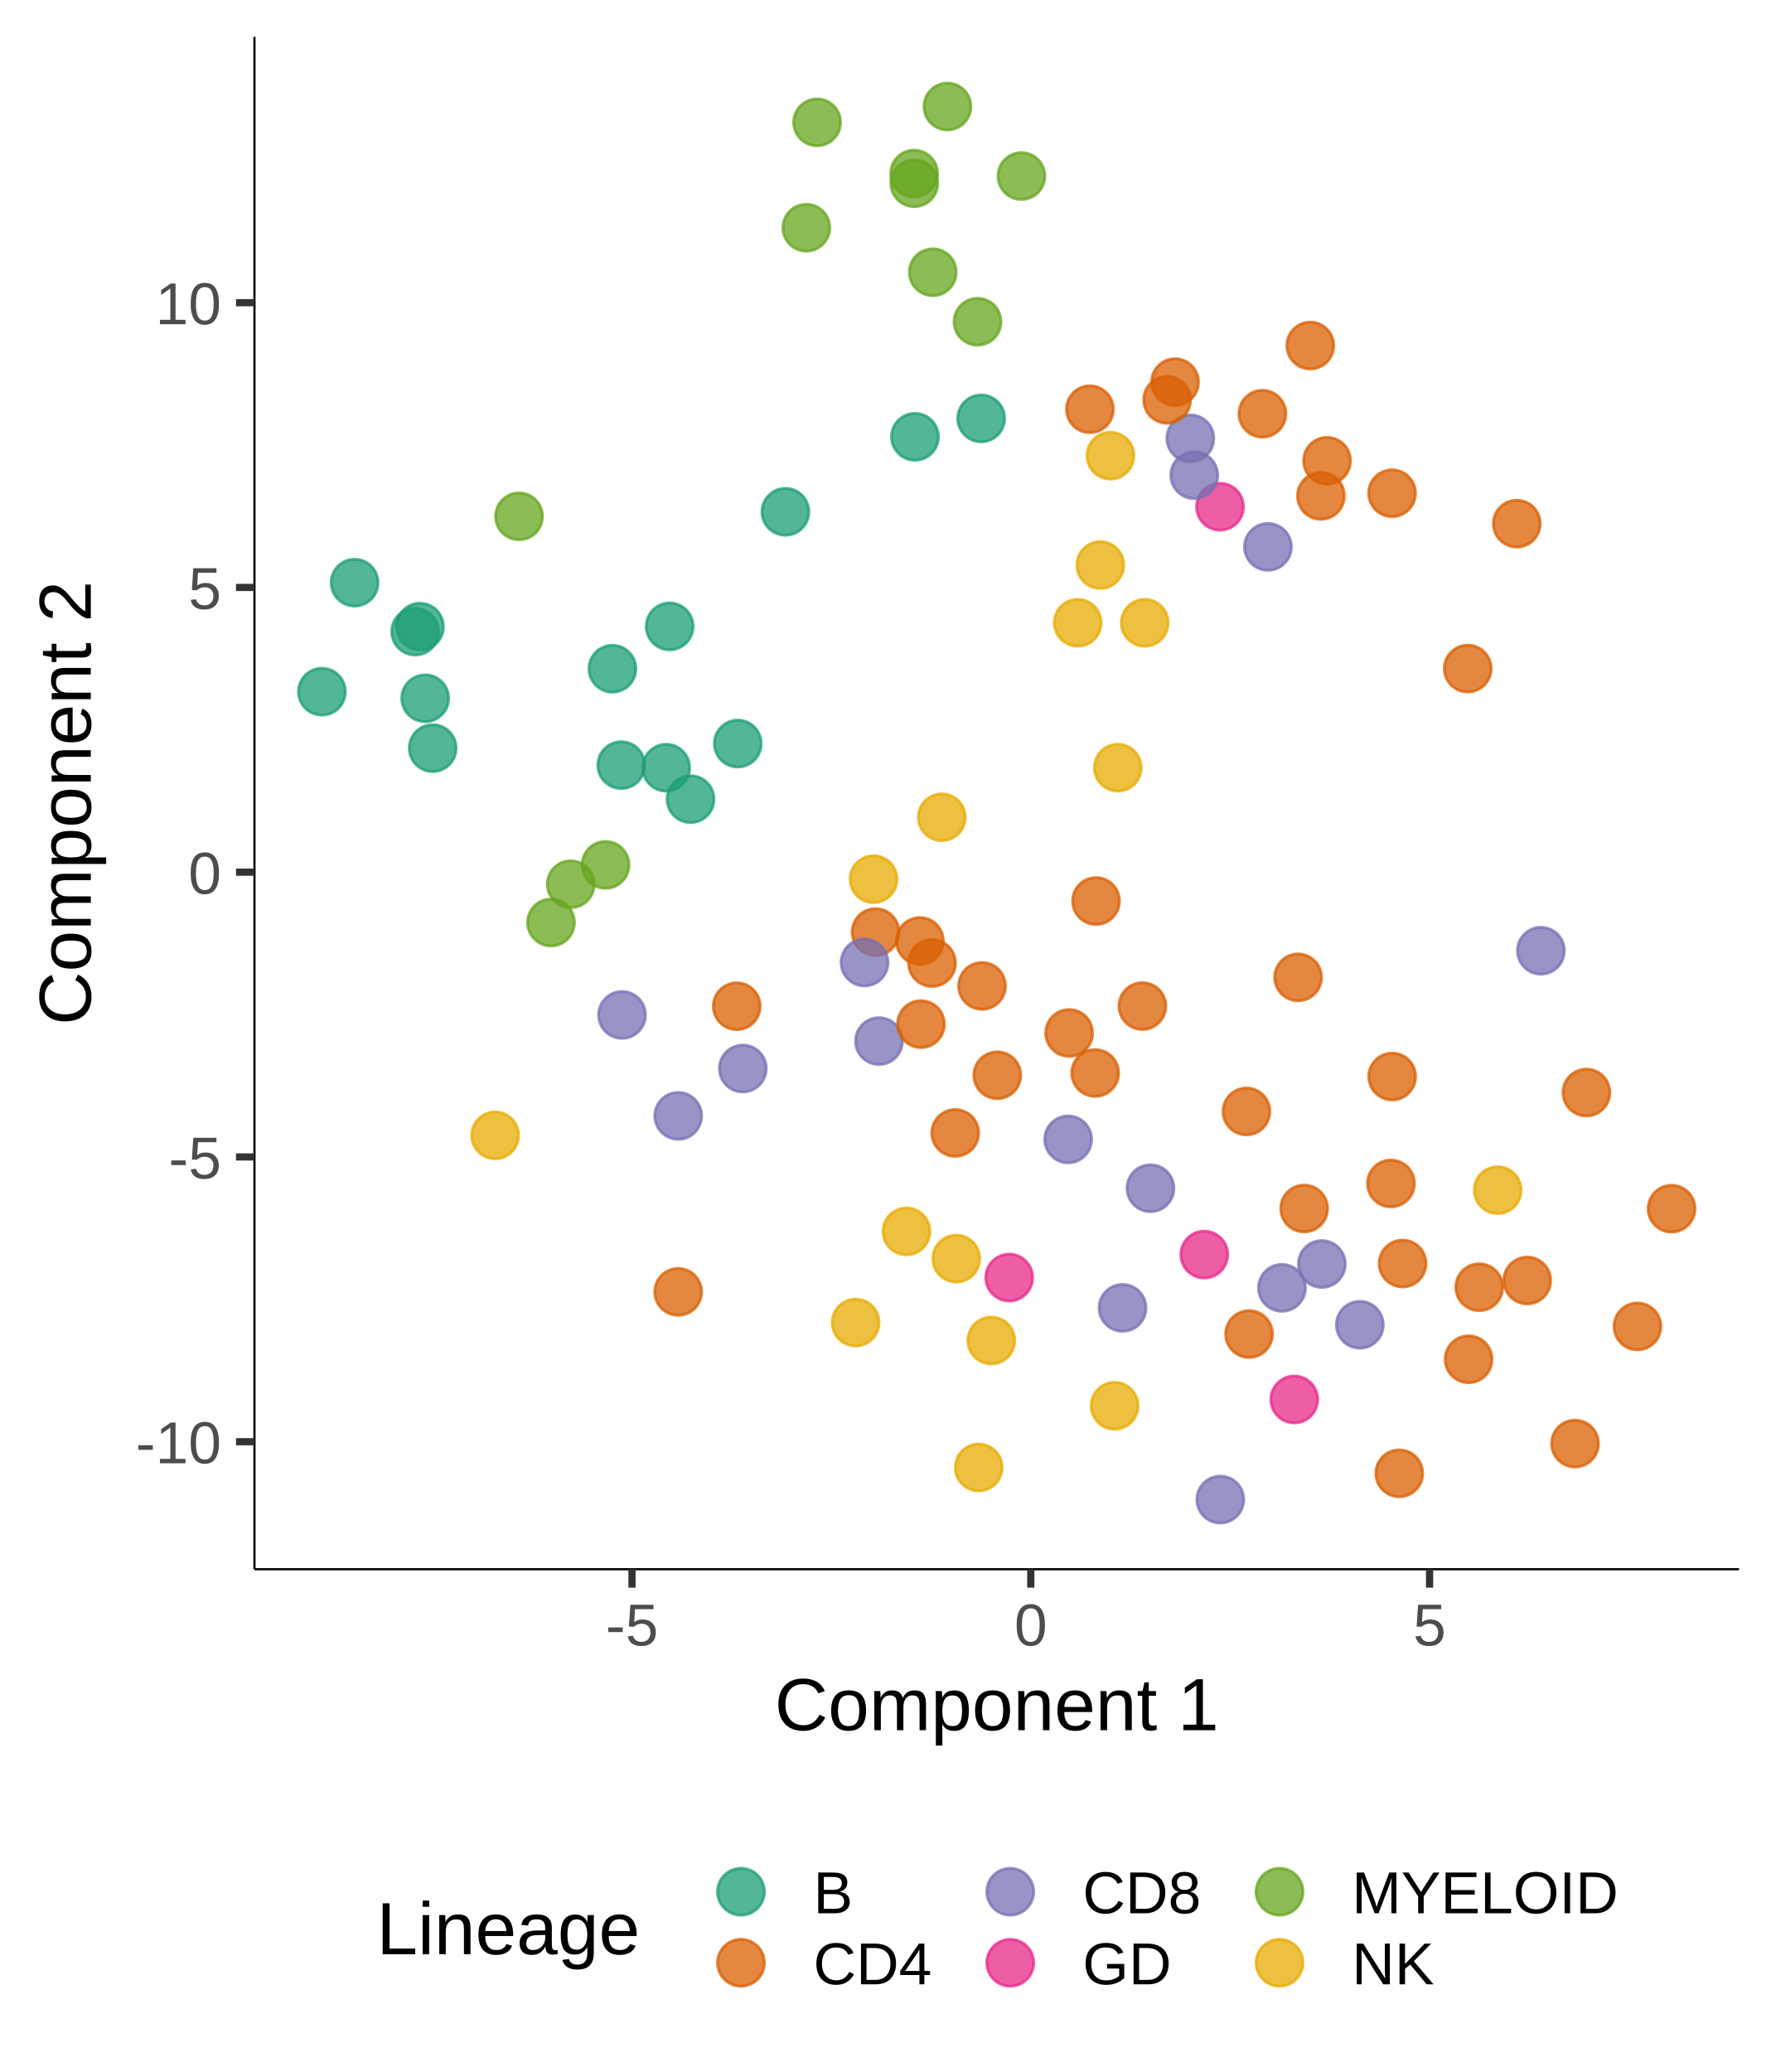
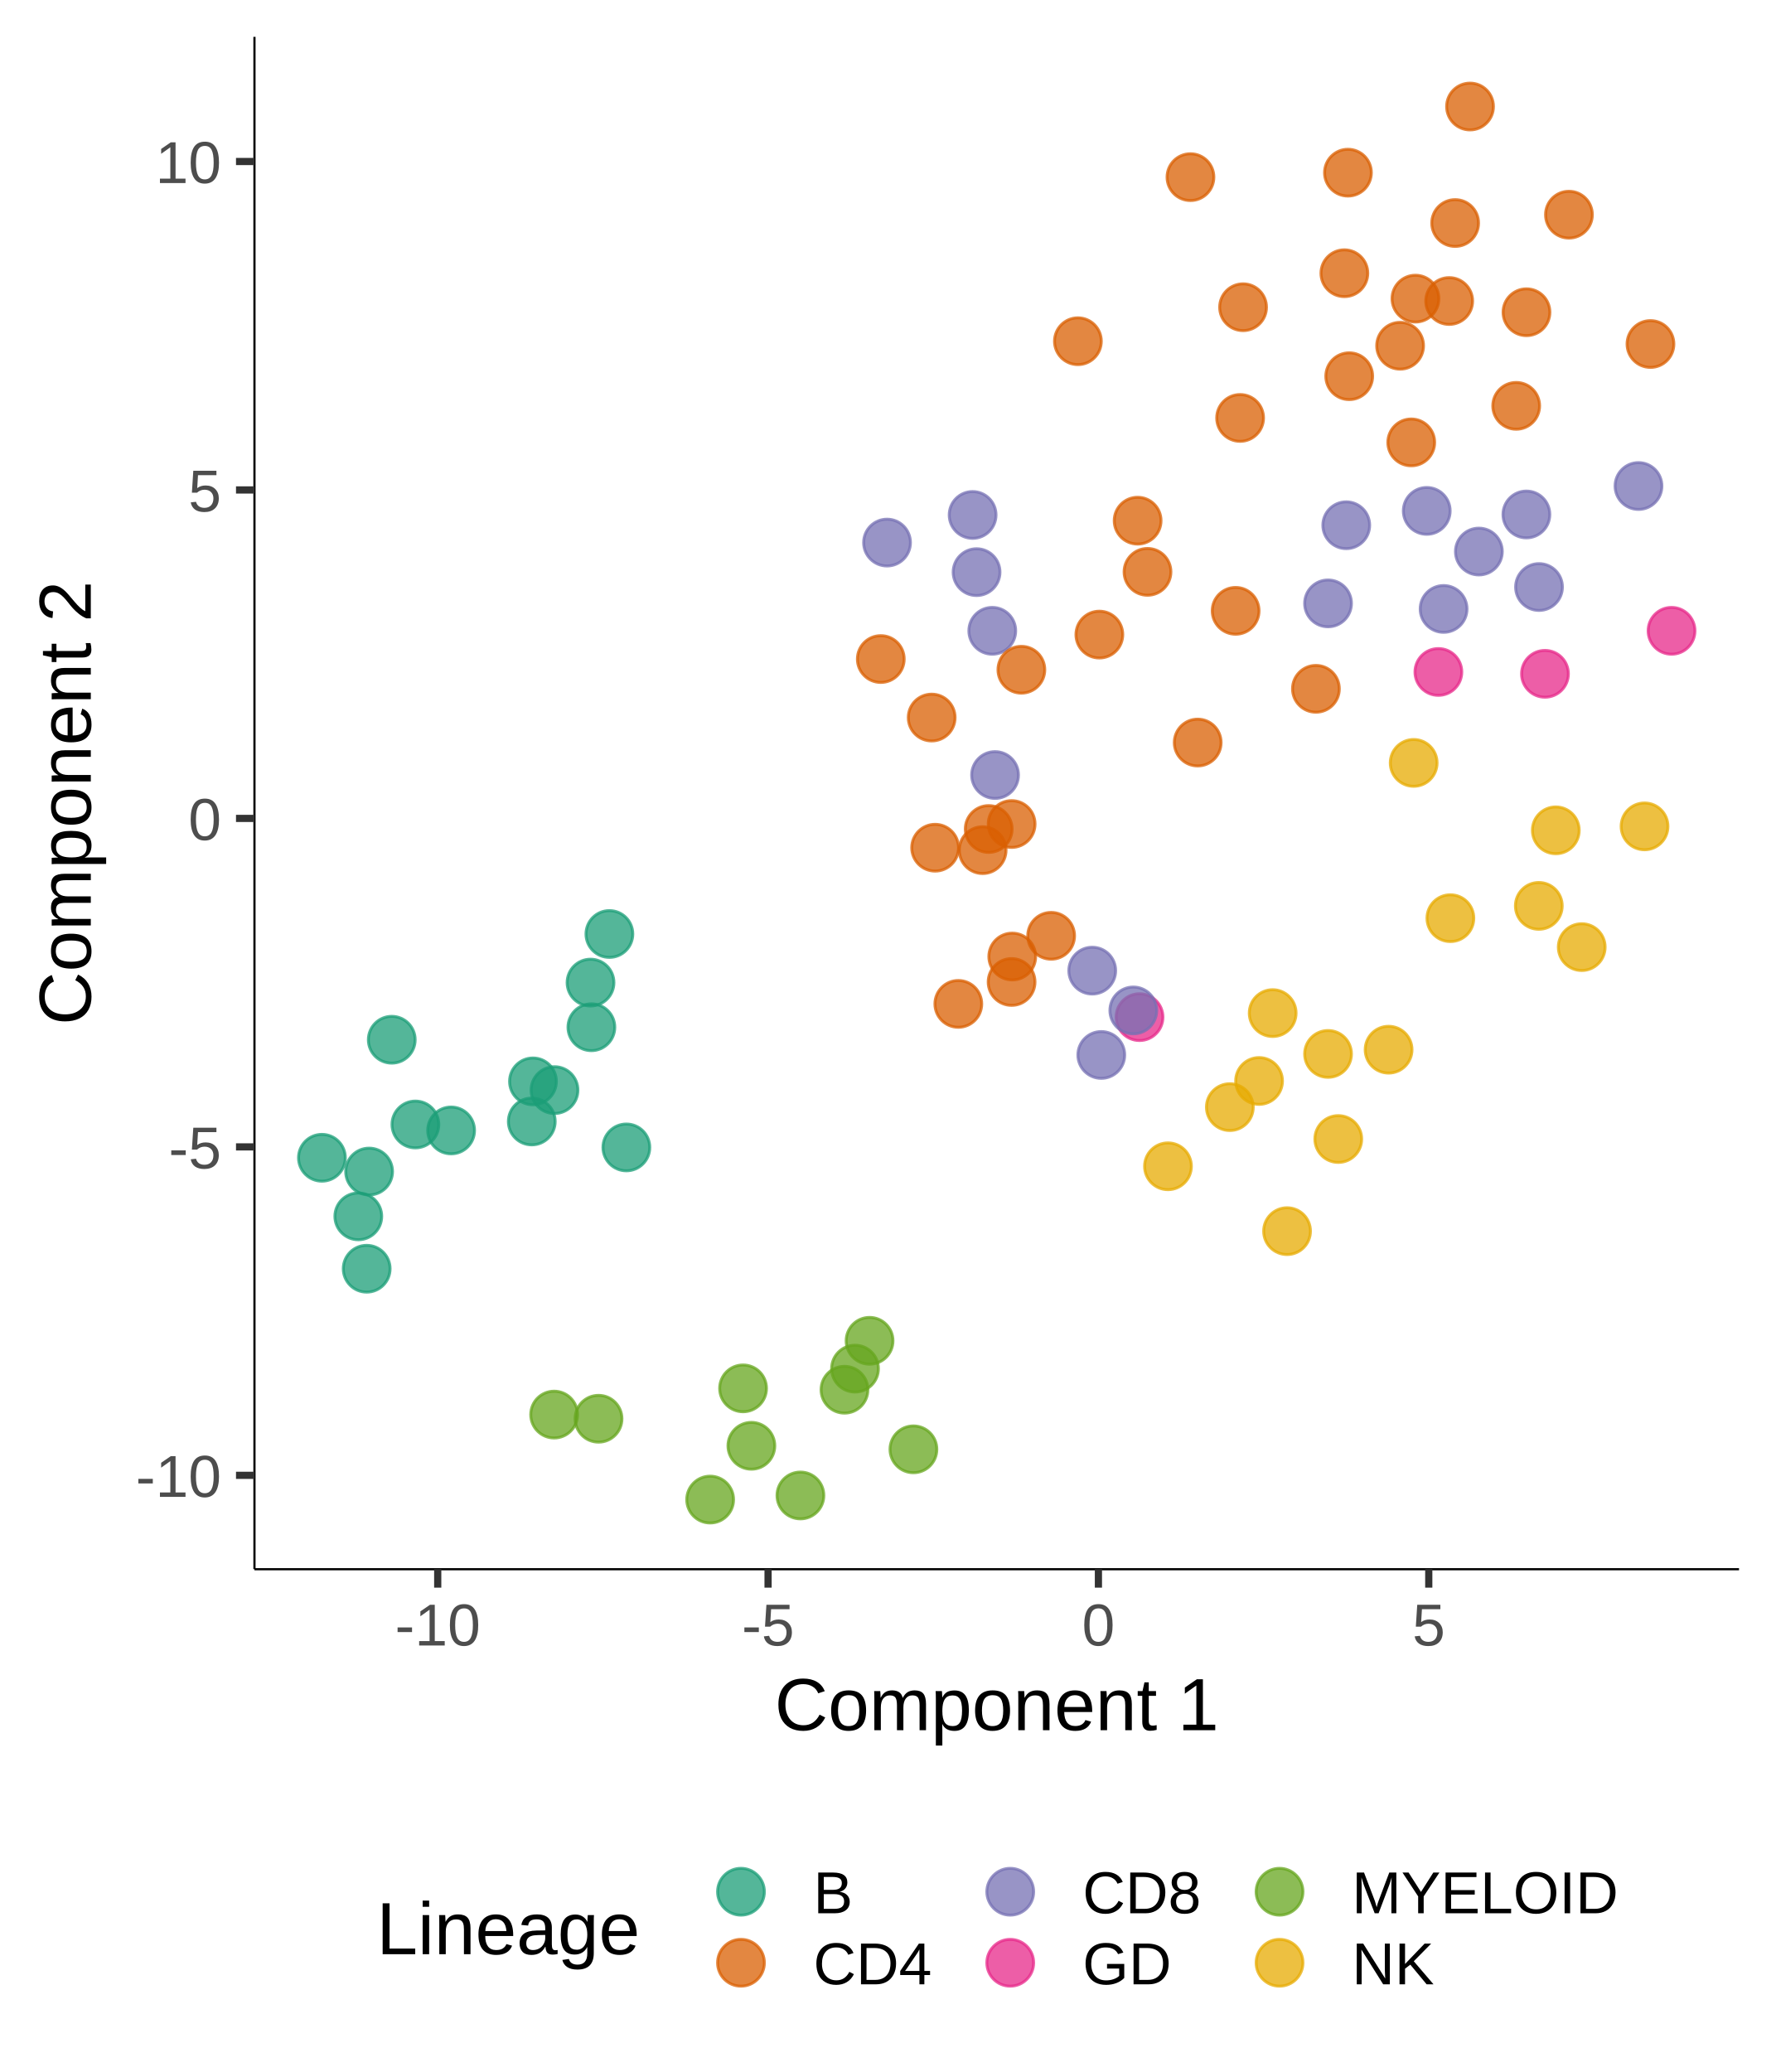
<svg xmlns="http://www.w3.org/2000/svg" class="svglite" width="432.00pt" height="504.00pt" viewBox="0 0 432.00 504.00">
  <defs>
    <style type="text/css">
    .svglite line, .svglite polyline, .svglite polygon, .svglite path, .svglite rect, .svglite circle {
      fill: none;
      stroke: #000000;
      stroke-linecap: round;
      stroke-linejoin: round;
      stroke-miterlimit: 10.00;
    }
  </style>
  </defs>
  <rect width="100%" height="100%" style="stroke: none; fill: #FFFFFF;" />
  <defs>
    <clipPath id="cpMC4wMHw0MzIuMDB8MC4wMHw1MDQuMDA=">
      <rect x="0.00" y="0.00" width="432.00" height="504.00" />
    </clipPath>
  </defs>
  <g clip-path="url(#cpMC4wMHw0MzIuMDB8MC4wMHw1MDQuMDA=)">
    <rect x="0" y="-0" width="432.00" height="504.00" style="stroke-width: 1.75; stroke: #FFFFFF; fill: #FFFFFF;" />
  </g>
  <defs>
    <clipPath id="cpNjEuOTB8NDIzLjAzfDguOTd8MzgxLjcw">
      <rect x="61.90" y="8.97" width="361.14" height="372.73" />
    </clipPath>
  </defs>
  <g clip-path="url(#cpNjEuOTB8NDIzLjAzfDguOTd8MzgxLjcw)">
    <rect x="61.90" y="8.97" width="361.14" height="372.73" style="stroke-width: 1.75; stroke: none; fill: #FFFFFF;" />
-     <circle cx="100.99" cy="153.64" r="5.69" style="stroke-width: 0.71; stroke: #1B9E77; stroke-opacity: 0.75; fill: #1B9E77; fill-opacity: 0.75;" />
-     <circle cx="321.55" cy="307.46" r="5.69" style="stroke-width: 0.71; stroke: #7570B3; stroke-opacity: 0.75; fill: #7570B3; fill-opacity: 0.75;" />
-     <circle cx="330.79" cy="322.24" r="5.69" style="stroke-width: 0.71; stroke: #7570B3; stroke-opacity: 0.75; fill: #7570B3; fill-opacity: 0.75;" />
-     <circle cx="341.19" cy="307.34" r="5.69" style="stroke-width: 0.71; stroke: #D95F02; stroke-opacity: 0.75; fill: #D95F02; fill-opacity: 0.75;" />
-     <circle cx="311.85" cy="313.26" r="5.69" style="stroke-width: 0.71; stroke: #7570B3; stroke-opacity: 0.75; fill: #7570B3; fill-opacity: 0.75;" />
-     <circle cx="338.36" cy="287.87" r="5.69" style="stroke-width: 0.71; stroke: #D95F02; stroke-opacity: 0.75; fill: #D95F02; fill-opacity: 0.75;" />
-     <circle cx="314.85" cy="340.41" r="5.69" style="stroke-width: 0.71; stroke: #E7298A; stroke-opacity: 0.75; fill: #E7298A; fill-opacity: 0.75;" />
-     <circle cx="364.33" cy="289.50" r="5.69" style="stroke-width: 0.71; stroke: #E6AB02; stroke-opacity: 0.75; fill: #E6AB02; fill-opacity: 0.75;" />
-     <circle cx="241.14" cy="326.07" r="5.69" style="stroke-width: 0.71; stroke: #E6AB02; stroke-opacity: 0.75; fill: #E6AB02; fill-opacity: 0.75;" />
-     <circle cx="102.16" cy="152.43" r="5.69" style="stroke-width: 0.71; stroke: #1B9E77; stroke-opacity: 0.75; fill: #1B9E77; fill-opacity: 0.75;" />
-     <circle cx="271.14" cy="341.94" r="5.69" style="stroke-width: 0.71; stroke: #E6AB02; stroke-opacity: 0.75; fill: #E6AB02; fill-opacity: 0.75;" />
-     <circle cx="398.33" cy="322.64" r="5.69" style="stroke-width: 0.71; stroke: #D95F02; stroke-opacity: 0.75; fill: #D95F02; fill-opacity: 0.75;" />
-     <circle cx="357.25" cy="330.63" r="5.69" style="stroke-width: 0.71; stroke: #D95F02; stroke-opacity: 0.75; fill: #D95F02; fill-opacity: 0.75;" />
-     <circle cx="138.84" cy="215.08" r="5.69" style="stroke-width: 0.71; stroke: #66A61E; stroke-opacity: 0.75; fill: #66A61E; fill-opacity: 0.75;" />
-     <circle cx="198.77" cy="29.76" r="5.69" style="stroke-width: 0.71; stroke: #66A61E; stroke-opacity: 0.75; fill: #66A61E; fill-opacity: 0.75;" />
-     <circle cx="86.26" cy="141.73" r="5.69" style="stroke-width: 0.71; stroke: #1B9E77; stroke-opacity: 0.75; fill: #1B9E77; fill-opacity: 0.75;" />
-     <circle cx="180.70" cy="259.91" r="5.69" style="stroke-width: 0.71; stroke: #7570B3; stroke-opacity: 0.75; fill: #7570B3; fill-opacity: 0.75;" />
-     <circle cx="164.97" cy="314.24" r="5.69" style="stroke-width: 0.71; stroke: #D95F02; stroke-opacity: 0.75; fill: #D95F02; fill-opacity: 0.75;" />
-     <circle cx="126.26" cy="125.60" r="5.69" style="stroke-width: 0.71; stroke: #66A61E; stroke-opacity: 0.75; fill: #66A61E; fill-opacity: 0.75;" />
-     <circle cx="148.98" cy="162.66" r="5.69" style="stroke-width: 0.71; stroke: #1B9E77; stroke-opacity: 0.75; fill: #1B9E77; fill-opacity: 0.75;" />
-     <circle cx="303.85" cy="324.50" r="5.69" style="stroke-width: 0.71; stroke: #D95F02; stroke-opacity: 0.75; fill: #D95F02; fill-opacity: 0.75;" />
-     <circle cx="406.62" cy="294.00" r="5.69" style="stroke-width: 0.71; stroke: #D95F02; stroke-opacity: 0.75; fill: #D95F02; fill-opacity: 0.75;" />
-     <circle cx="371.51" cy="311.47" r="5.69" style="stroke-width: 0.71; stroke: #D95F02; stroke-opacity: 0.75; fill: #D95F02; fill-opacity: 0.75;" />
-     <circle cx="359.84" cy="313.10" r="5.69" style="stroke-width: 0.71; stroke: #D95F02; stroke-opacity: 0.75; fill: #D95F02; fill-opacity: 0.75;" />
-     <circle cx="238.68" cy="101.77" r="5.69" style="stroke-width: 0.71; stroke: #1B9E77; stroke-opacity: 0.75; fill: #1B9E77; fill-opacity: 0.75;" />
-     <circle cx="308.44" cy="133.02" r="5.69" style="stroke-width: 0.71; stroke: #7570B3; stroke-opacity: 0.75; fill: #7570B3; fill-opacity: 0.75;" />
-     <circle cx="289.56" cy="106.63" r="5.69" style="stroke-width: 0.71; stroke: #7570B3; stroke-opacity: 0.75; fill: #7570B3; fill-opacity: 0.75;" />
-     <circle cx="322.82" cy="112.08" r="5.69" style="stroke-width: 0.71; stroke: #D95F02; stroke-opacity: 0.75; fill: #D95F02; fill-opacity: 0.75;" />
-     <circle cx="374.84" cy="231.26" r="5.69" style="stroke-width: 0.71; stroke: #7570B3; stroke-opacity: 0.75; fill: #7570B3; fill-opacity: 0.75;" />
-     <circle cx="338.63" cy="119.97" r="5.69" style="stroke-width: 0.71; stroke: #D95F02; stroke-opacity: 0.75; fill: #D95F02; fill-opacity: 0.75;" />
-     <circle cx="296.78" cy="123.26" r="5.69" style="stroke-width: 0.71; stroke: #E7298A; stroke-opacity: 0.75; fill: #E7298A; fill-opacity: 0.75;" />
-     <circle cx="238.08" cy="356.95" r="5.69" style="stroke-width: 0.71; stroke: #E6AB02; stroke-opacity: 0.75; fill: #E6AB02; fill-opacity: 0.75;" />
-     <circle cx="222.57" cy="106.25" r="5.69" style="stroke-width: 0.71; stroke: #1B9E77; stroke-opacity: 0.75; fill: #1B9E77; fill-opacity: 0.75;" />
-     <circle cx="270.13" cy="110.84" r="5.69" style="stroke-width: 0.71; stroke: #E6AB02; stroke-opacity: 0.75; fill: #E6AB02; fill-opacity: 0.75;" />
-     <circle cx="321.33" cy="120.62" r="5.69" style="stroke-width: 0.71; stroke: #D95F02; stroke-opacity: 0.75; fill: #D95F02; fill-opacity: 0.75;" />
-     <circle cx="285.84" cy="92.95" r="5.69" style="stroke-width: 0.71; stroke: #D95F02; stroke-opacity: 0.75; fill: #D95F02; fill-opacity: 0.75;" />
-     <circle cx="222.41" cy="44.57" r="5.69" style="stroke-width: 0.71; stroke: #66A61E; stroke-opacity: 0.75; fill: #66A61E; fill-opacity: 0.75;" />
-     <circle cx="191.06" cy="124.49" r="5.69" style="stroke-width: 0.71; stroke: #1B9E77; stroke-opacity: 0.75; fill: #1B9E77; fill-opacity: 0.75;" />
-     <circle cx="290.51" cy="115.59" r="5.69" style="stroke-width: 0.71; stroke: #7570B3; stroke-opacity: 0.75; fill: #7570B3; fill-opacity: 0.75;" />
-     <circle cx="318.74" cy="84.05" r="5.69" style="stroke-width: 0.71; stroke: #D95F02; stroke-opacity: 0.75; fill: #D95F02; fill-opacity: 0.75;" />
-     <circle cx="226.91" cy="66.22" r="5.69" style="stroke-width: 0.71; stroke: #66A61E; stroke-opacity: 0.75; fill: #66A61E; fill-opacity: 0.75;" />
-     <circle cx="162.90" cy="152.37" r="5.69" style="stroke-width: 0.71; stroke: #1B9E77; stroke-opacity: 0.75; fill: #1B9E77; fill-opacity: 0.75;" />
-     <circle cx="283.91" cy="97.26" r="5.69" style="stroke-width: 0.71; stroke: #D95F02; stroke-opacity: 0.75; fill: #D95F02; fill-opacity: 0.75;" />
-     <circle cx="357.04" cy="162.63" r="5.69" style="stroke-width: 0.71; stroke: #D95F02; stroke-opacity: 0.75; fill: #D95F02; fill-opacity: 0.75;" />
-     <circle cx="368.97" cy="127.37" r="5.69" style="stroke-width: 0.71; stroke: #D95F02; stroke-opacity: 0.75; fill: #D95F02; fill-opacity: 0.75;" />
-     <circle cx="307.09" cy="100.63" r="5.69" style="stroke-width: 0.71; stroke: #D95F02; stroke-opacity: 0.75; fill: #D95F02; fill-opacity: 0.75;" />
-     <circle cx="105.26" cy="181.98" r="5.69" style="stroke-width: 0.71; stroke: #1B9E77; stroke-opacity: 0.75; fill: #1B9E77; fill-opacity: 0.75;" />
-     <circle cx="164.98" cy="271.43" r="5.69" style="stroke-width: 0.71; stroke: #7570B3; stroke-opacity: 0.75; fill: #7570B3; fill-opacity: 0.75;" />
-     <circle cx="279.86" cy="289.03" r="5.69" style="stroke-width: 0.71; stroke: #7570B3; stroke-opacity: 0.75; fill: #7570B3; fill-opacity: 0.75;" />
-     <circle cx="338.66" cy="261.86" r="5.69" style="stroke-width: 0.71; stroke: #D95F02; stroke-opacity: 0.75; fill: #D95F02; fill-opacity: 0.75;" />
-     <circle cx="296.85" cy="364.76" r="5.69" style="stroke-width: 0.71; stroke: #7570B3; stroke-opacity: 0.75; fill: #7570B3; fill-opacity: 0.75;" />
-     <circle cx="383.14" cy="351.14" r="5.69" style="stroke-width: 0.71; stroke: #D95F02; stroke-opacity: 0.75; fill: #D95F02; fill-opacity: 0.75;" />
-     <circle cx="292.95" cy="305.17" r="5.69" style="stroke-width: 0.71; stroke: #E7298A; stroke-opacity: 0.75; fill: #E7298A; fill-opacity: 0.75;" />
-     <circle cx="208.14" cy="321.71" r="5.69" style="stroke-width: 0.71; stroke: #E6AB02; stroke-opacity: 0.75; fill: #E6AB02; fill-opacity: 0.75;" />
-     <circle cx="271.92" cy="186.72" r="5.69" style="stroke-width: 0.71; stroke: #E6AB02; stroke-opacity: 0.75; fill: #E6AB02; fill-opacity: 0.75;" />
-     <circle cx="78.31" cy="168.25" r="5.69" style="stroke-width: 0.71; stroke: #1B9E77; stroke-opacity: 0.75; fill: #1B9E77; fill-opacity: 0.75;" />
-     <circle cx="120.45" cy="276.17" r="5.69" style="stroke-width: 0.71; stroke: #E6AB02; stroke-opacity: 0.75; fill: #E6AB02; fill-opacity: 0.75;" />
-     <circle cx="340.38" cy="358.38" r="5.69" style="stroke-width: 0.71; stroke: #D95F02; stroke-opacity: 0.75; fill: #D95F02; fill-opacity: 0.75;" />
-     <circle cx="303.21" cy="270.35" r="5.69" style="stroke-width: 0.71; stroke: #D95F02; stroke-opacity: 0.75; fill: #D95F02; fill-opacity: 0.75;" />
-     <circle cx="134.04" cy="224.39" r="5.69" style="stroke-width: 0.71; stroke: #66A61E; stroke-opacity: 0.75; fill: #66A61E; fill-opacity: 0.75;" />
-     <circle cx="103.43" cy="169.85" r="5.69" style="stroke-width: 0.71; stroke: #1B9E77; stroke-opacity: 0.75; fill: #1B9E77; fill-opacity: 0.75;" />
-     <circle cx="151.32" cy="246.88" r="5.69" style="stroke-width: 0.71; stroke: #7570B3; stroke-opacity: 0.75; fill: #7570B3; fill-opacity: 0.75;" />
-     <circle cx="385.91" cy="265.75" r="5.69" style="stroke-width: 0.71; stroke: #D95F02; stroke-opacity: 0.75; fill: #D95F02; fill-opacity: 0.75;" />
-     <circle cx="315.77" cy="237.73" r="5.69" style="stroke-width: 0.71; stroke: #D95F02; stroke-opacity: 0.75; fill: #D95F02; fill-opacity: 0.75;" />
-     <circle cx="317.25" cy="293.96" r="5.69" style="stroke-width: 0.71; stroke: #D95F02; stroke-opacity: 0.75; fill: #D95F02; fill-opacity: 0.75;" />
-     <circle cx="277.90" cy="244.72" r="5.69" style="stroke-width: 0.71; stroke: #D95F02; stroke-opacity: 0.75; fill: #D95F02; fill-opacity: 0.75;" />
-     <circle cx="151.13" cy="186.11" r="5.69" style="stroke-width: 0.71; stroke: #1B9E77; stroke-opacity: 0.75; fill: #1B9E77; fill-opacity: 0.75;" />
-     <circle cx="213.82" cy="253.24" r="5.69" style="stroke-width: 0.71; stroke: #7570B3; stroke-opacity: 0.75; fill: #7570B3; fill-opacity: 0.75;" />
-     <circle cx="259.84" cy="277.15" r="5.69" style="stroke-width: 0.71; stroke: #7570B3; stroke-opacity: 0.75; fill: #7570B3; fill-opacity: 0.75;" />
-     <circle cx="242.60" cy="261.55" r="5.69" style="stroke-width: 0.71; stroke: #D95F02; stroke-opacity: 0.75; fill: #D95F02; fill-opacity: 0.75;" />
-     <circle cx="273.07" cy="318.13" r="5.69" style="stroke-width: 0.71; stroke: #7570B3; stroke-opacity: 0.75; fill: #7570B3; fill-opacity: 0.75;" />
-     <circle cx="212.99" cy="226.72" r="5.69" style="stroke-width: 0.71; stroke: #D95F02; stroke-opacity: 0.75; fill: #D95F02; fill-opacity: 0.75;" />
-     <circle cx="245.50" cy="310.76" r="5.69" style="stroke-width: 0.71; stroke: #E7298A; stroke-opacity: 0.75; fill: #E7298A; fill-opacity: 0.75;" />
-     <circle cx="229.10" cy="198.79" r="5.69" style="stroke-width: 0.71; stroke: #E6AB02; stroke-opacity: 0.75; fill: #E6AB02; fill-opacity: 0.75;" />
-     <circle cx="232.62" cy="306.15" r="5.69" style="stroke-width: 0.71; stroke: #E6AB02; stroke-opacity: 0.75; fill: #E6AB02; fill-opacity: 0.75;" />
-     <circle cx="162.06" cy="186.74" r="5.69" style="stroke-width: 0.71; stroke: #1B9E77; stroke-opacity: 0.75; fill: #1B9E77; fill-opacity: 0.75;" />
-     <circle cx="220.51" cy="299.53" r="5.69" style="stroke-width: 0.71; stroke: #E6AB02; stroke-opacity: 0.75; fill: #E6AB02; fill-opacity: 0.75;" />
-     <circle cx="266.41" cy="261.00" r="5.69" style="stroke-width: 0.71; stroke: #D95F02; stroke-opacity: 0.75; fill: #D95F02; fill-opacity: 0.75;" />
-     <circle cx="238.89" cy="239.82" r="5.69" style="stroke-width: 0.71; stroke: #D95F02; stroke-opacity: 0.75; fill: #D95F02; fill-opacity: 0.75;" />
-     <circle cx="147.31" cy="210.38" r="5.69" style="stroke-width: 0.71; stroke: #66A61E; stroke-opacity: 0.75; fill: #66A61E; fill-opacity: 0.75;" />
-     <circle cx="179.47" cy="180.87" r="5.69" style="stroke-width: 0.71; stroke: #1B9E77; stroke-opacity: 0.75; fill: #1B9E77; fill-opacity: 0.75;" />
-     <circle cx="210.31" cy="234.12" r="5.69" style="stroke-width: 0.71; stroke: #7570B3; stroke-opacity: 0.75; fill: #7570B3; fill-opacity: 0.75;" />
-     <circle cx="224.03" cy="249.11" r="5.69" style="stroke-width: 0.71; stroke: #D95F02; stroke-opacity: 0.75; fill: #D95F02; fill-opacity: 0.75;" />
-     <circle cx="179.22" cy="244.76" r="5.69" style="stroke-width: 0.71; stroke: #D95F02; stroke-opacity: 0.75; fill: #D95F02; fill-opacity: 0.75;" />
-     <circle cx="266.62" cy="219.17" r="5.69" style="stroke-width: 0.71; stroke: #D95F02; stroke-opacity: 0.75; fill: #D95F02; fill-opacity: 0.75;" />
-     <circle cx="226.73" cy="234.25" r="5.69" style="stroke-width: 0.71; stroke: #D95F02; stroke-opacity: 0.75; fill: #D95F02; fill-opacity: 0.75;" />
-     <circle cx="232.37" cy="275.58" r="5.69" style="stroke-width: 0.71; stroke: #D95F02; stroke-opacity: 0.75; fill: #D95F02; fill-opacity: 0.75;" />
-     <circle cx="260.08" cy="251.26" r="5.69" style="stroke-width: 0.71; stroke: #D95F02; stroke-opacity: 0.75; fill: #D95F02; fill-opacity: 0.75;" />
-     <circle cx="262.16" cy="151.48" r="5.69" style="stroke-width: 0.71; stroke: #E6AB02; stroke-opacity: 0.75; fill: #E6AB02; fill-opacity: 0.75;" />
-     <circle cx="267.66" cy="137.45" r="5.69" style="stroke-width: 0.71; stroke: #E6AB02; stroke-opacity: 0.75; fill: #E6AB02; fill-opacity: 0.75;" />
-     <circle cx="278.47" cy="151.49" r="5.69" style="stroke-width: 0.71; stroke: #E6AB02; stroke-opacity: 0.75; fill: #E6AB02; fill-opacity: 0.75;" />
-     <circle cx="222.37" cy="42.22" r="5.69" style="stroke-width: 0.71; stroke: #66A61E; stroke-opacity: 0.75; fill: #66A61E; fill-opacity: 0.75;" />
-     <circle cx="265.13" cy="99.54" r="5.69" style="stroke-width: 0.71; stroke: #D95F02; stroke-opacity: 0.75; fill: #D95F02; fill-opacity: 0.75;" />
-     <circle cx="237.79" cy="78.26" r="5.69" style="stroke-width: 0.71; stroke: #66A61E; stroke-opacity: 0.75; fill: #66A61E; fill-opacity: 0.75;" />
-     <circle cx="223.77" cy="228.89" r="5.69" style="stroke-width: 0.71; stroke: #D95F02; stroke-opacity: 0.75; fill: #D95F02; fill-opacity: 0.75;" />
-     <circle cx="212.50" cy="213.85" r="5.69" style="stroke-width: 0.71; stroke: #E6AB02; stroke-opacity: 0.75; fill: #E6AB02; fill-opacity: 0.75;" />
-     <circle cx="167.98" cy="194.39" r="5.69" style="stroke-width: 0.71; stroke: #1B9E77; stroke-opacity: 0.75; fill: #1B9E77; fill-opacity: 0.75;" />
-     <circle cx="248.47" cy="42.82" r="5.69" style="stroke-width: 0.71; stroke: #66A61E; stroke-opacity: 0.75; fill: #66A61E; fill-opacity: 0.75;" />
-     <circle cx="196.15" cy="55.39" r="5.69" style="stroke-width: 0.71; stroke: #66A61E; stroke-opacity: 0.75; fill: #66A61E; fill-opacity: 0.75;" />
-     <circle cx="230.47" cy="25.91" r="5.69" style="stroke-width: 0.71; stroke: #66A61E; stroke-opacity: 0.75; fill: #66A61E; fill-opacity: 0.75;" />
+     <circle cx="89.79" cy="284.97" r="5.69" style="stroke-width: 0.71; stroke: #1B9E77; stroke-opacity: 0.75; fill: #1B9E77; fill-opacity: 0.75;" />
+     <circle cx="347.07" cy="124.27" r="5.69" style="stroke-width: 0.71; stroke: #7570B3; stroke-opacity: 0.75; fill: #7570B3; fill-opacity: 0.75;" />
+     <circle cx="398.58" cy="118.22" r="5.69" style="stroke-width: 0.71; stroke: #7570B3; stroke-opacity: 0.75; fill: #7570B3; fill-opacity: 0.75;" />
+     <circle cx="340.59" cy="84.10" r="5.69" style="stroke-width: 0.71; stroke: #D95F02; stroke-opacity: 0.75; fill: #D95F02; fill-opacity: 0.75;" />
+     <circle cx="359.75" cy="134.16" r="5.69" style="stroke-width: 0.71; stroke: #7570B3; stroke-opacity: 0.75; fill: #7570B3; fill-opacity: 0.75;" />
+     <circle cx="327.90" cy="42.00" r="5.69" style="stroke-width: 0.71; stroke: #D95F02; stroke-opacity: 0.75; fill: #D95F02; fill-opacity: 0.75;" />
+     <circle cx="375.83" cy="163.90" r="5.69" style="stroke-width: 0.71; stroke: #E7298A; stroke-opacity: 0.75; fill: #E7298A; fill-opacity: 0.75;" />
+     <circle cx="400.05" cy="201.01" r="5.69" style="stroke-width: 0.71; stroke: #E6AB02; stroke-opacity: 0.75; fill: #E6AB02; fill-opacity: 0.75;" />
+     <circle cx="374.33" cy="220.35" r="5.69" style="stroke-width: 0.71; stroke: #E6AB02; stroke-opacity: 0.75; fill: #E6AB02; fill-opacity: 0.75;" />
+     <circle cx="87.16" cy="295.87" r="5.69" style="stroke-width: 0.71; stroke: #1B9E77; stroke-opacity: 0.75; fill: #1B9E77; fill-opacity: 0.75;" />
+     <circle cx="384.77" cy="230.38" r="5.69" style="stroke-width: 0.71; stroke: #E6AB02; stroke-opacity: 0.75; fill: #E6AB02; fill-opacity: 0.75;" />
+     <circle cx="353.98" cy="54.25" r="5.69" style="stroke-width: 0.71; stroke: #D95F02; stroke-opacity: 0.75; fill: #D95F02; fill-opacity: 0.75;" />
+     <circle cx="357.60" cy="25.91" r="5.69" style="stroke-width: 0.71; stroke: #D95F02; stroke-opacity: 0.75; fill: #D95F02; fill-opacity: 0.75;" />
+     <circle cx="207.99" cy="332.91" r="5.69" style="stroke-width: 0.71; stroke: #66A61E; stroke-opacity: 0.75; fill: #66A61E; fill-opacity: 0.75;" />
+     <circle cx="172.75" cy="364.76" r="5.69" style="stroke-width: 0.71; stroke: #66A61E; stroke-opacity: 0.75; fill: #66A61E; fill-opacity: 0.75;" />
+     <circle cx="78.31" cy="281.62" r="5.69" style="stroke-width: 0.71; stroke: #1B9E77; stroke-opacity: 0.75; fill: #1B9E77; fill-opacity: 0.75;" />
+     <circle cx="237.56" cy="139.17" r="5.69" style="stroke-width: 0.71; stroke: #7570B3; stroke-opacity: 0.75; fill: #7570B3; fill-opacity: 0.75;" />
+     <circle cx="262.21" cy="83.00" r="5.69" style="stroke-width: 0.71; stroke: #D95F02; stroke-opacity: 0.75; fill: #D95F02; fill-opacity: 0.75;" />
+     <circle cx="134.80" cy="344.09" r="5.69" style="stroke-width: 0.71; stroke: #66A61E; stroke-opacity: 0.75; fill: #66A61E; fill-opacity: 0.75;" />
+     <circle cx="143.65" cy="239.01" r="5.69" style="stroke-width: 0.71; stroke: #1B9E77; stroke-opacity: 0.75; fill: #1B9E77; fill-opacity: 0.75;" />
+     <circle cx="368.83" cy="98.72" r="5.69" style="stroke-width: 0.71; stroke: #D95F02; stroke-opacity: 0.75; fill: #D95F02; fill-opacity: 0.75;" />
+     <circle cx="401.49" cy="83.68" r="5.69" style="stroke-width: 0.71; stroke: #D95F02; stroke-opacity: 0.75; fill: #D95F02; fill-opacity: 0.75;" />
+     <circle cx="352.53" cy="73.22" r="5.69" style="stroke-width: 0.71; stroke: #D95F02; stroke-opacity: 0.75; fill: #D95F02; fill-opacity: 0.75;" />
+     <circle cx="344.32" cy="72.64" r="5.69" style="stroke-width: 0.71; stroke: #D95F02; stroke-opacity: 0.75; fill: #D95F02; fill-opacity: 0.75;" />
+     <circle cx="267.90" cy="256.61" r="5.69" style="stroke-width: 0.71; stroke: #7570B3; stroke-opacity: 0.75; fill: #7570B3; fill-opacity: 0.75;" />
+     <circle cx="265.70" cy="236.10" r="5.69" style="stroke-width: 0.71; stroke: #7570B3; stroke-opacity: 0.75; fill: #7570B3; fill-opacity: 0.75;" />
+     <circle cx="246.24" cy="232.67" r="5.69" style="stroke-width: 0.71; stroke: #D95F02; stroke-opacity: 0.75; fill: #D95F02; fill-opacity: 0.75;" />
+     <circle cx="374.38" cy="142.79" r="5.69" style="stroke-width: 0.71; stroke: #7570B3; stroke-opacity: 0.75; fill: #7570B3; fill-opacity: 0.75;" />
+     <circle cx="233.12" cy="244.19" r="5.69" style="stroke-width: 0.71; stroke: #D95F02; stroke-opacity: 0.75; fill: #D95F02; fill-opacity: 0.75;" />
+     <circle cx="277.20" cy="247.41" r="5.69" style="stroke-width: 0.71; stroke: #E7298A; stroke-opacity: 0.75; fill: #E7298A; fill-opacity: 0.75;" />
+     <circle cx="378.46" cy="201.97" r="5.69" style="stroke-width: 0.71; stroke: #E6AB02; stroke-opacity: 0.75; fill: #E6AB02; fill-opacity: 0.75;" />
+     <circle cx="152.37" cy="279.10" r="5.69" style="stroke-width: 0.71; stroke: #1B9E77; stroke-opacity: 0.75; fill: #1B9E77; fill-opacity: 0.75;" />
+     <circle cx="246.08" cy="238.86" r="5.69" style="stroke-width: 0.71; stroke: #D95F02; stroke-opacity: 0.75; fill: #D95F02; fill-opacity: 0.75;" />
+     <circle cx="109.74" cy="274.97" r="5.69" style="stroke-width: 0.71; stroke: #1B9E77; stroke-opacity: 0.75; fill: #1B9E77; fill-opacity: 0.75;" />
+     <circle cx="275.69" cy="245.78" r="5.69" style="stroke-width: 0.71; stroke: #7570B3; stroke-opacity: 0.75; fill: #7570B3; fill-opacity: 0.75;" />
+     <circle cx="145.60" cy="345.10" r="5.69" style="stroke-width: 0.71; stroke: #66A61E; stroke-opacity: 0.75; fill: #66A61E; fill-opacity: 0.75;" />
+     <circle cx="148.24" cy="227.19" r="5.69" style="stroke-width: 0.71; stroke: #1B9E77; stroke-opacity: 0.75; fill: #1B9E77; fill-opacity: 0.75;" />
+     <circle cx="343.30" cy="107.61" r="5.69" style="stroke-width: 0.71; stroke: #D95F02; stroke-opacity: 0.75; fill: #D95F02; fill-opacity: 0.75;" />
+     <circle cx="381.66" cy="52.22" r="5.69" style="stroke-width: 0.71; stroke: #D95F02; stroke-opacity: 0.75; fill: #D95F02; fill-opacity: 0.75;" />
+     <circle cx="255.70" cy="227.63" r="5.69" style="stroke-width: 0.71; stroke: #D95F02; stroke-opacity: 0.75; fill: #D95F02; fill-opacity: 0.75;" />
+     <circle cx="95.30" cy="252.91" r="5.69" style="stroke-width: 0.71; stroke: #1B9E77; stroke-opacity: 0.75; fill: #1B9E77; fill-opacity: 0.75;" />
+     <circle cx="215.78" cy="131.98" r="5.69" style="stroke-width: 0.71; stroke: #7570B3; stroke-opacity: 0.75; fill: #7570B3; fill-opacity: 0.75;" />
+     <circle cx="327.49" cy="127.76" r="5.69" style="stroke-width: 0.71; stroke: #7570B3; stroke-opacity: 0.75; fill: #7570B3; fill-opacity: 0.75;" />
+     <circle cx="302.39" cy="74.73" r="5.69" style="stroke-width: 0.71; stroke: #D95F02; stroke-opacity: 0.75; fill: #D95F02; fill-opacity: 0.75;" />
+     <circle cx="371.31" cy="125.14" r="5.69" style="stroke-width: 0.71; stroke: #7570B3; stroke-opacity: 0.75; fill: #7570B3; fill-opacity: 0.75;" />
+     <circle cx="327.03" cy="66.46" r="5.69" style="stroke-width: 0.71; stroke: #D95F02; stroke-opacity: 0.75; fill: #D95F02; fill-opacity: 0.75;" />
+     <circle cx="406.62" cy="153.44" r="5.69" style="stroke-width: 0.71; stroke: #E7298A; stroke-opacity: 0.75; fill: #E7298A; fill-opacity: 0.75;" />
+     <circle cx="343.89" cy="185.57" r="5.69" style="stroke-width: 0.71; stroke: #E6AB02; stroke-opacity: 0.75; fill: #E6AB02; fill-opacity: 0.75;" />
+     <circle cx="337.79" cy="255.33" r="5.69" style="stroke-width: 0.71; stroke: #E6AB02; stroke-opacity: 0.75; fill: #E6AB02; fill-opacity: 0.75;" />
+     <circle cx="89.20" cy="308.61" r="5.69" style="stroke-width: 0.71; stroke: #1B9E77; stroke-opacity: 0.75; fill: #1B9E77; fill-opacity: 0.75;" />
+     <circle cx="325.55" cy="277.06" r="5.69" style="stroke-width: 0.71; stroke: #E6AB02; stroke-opacity: 0.75; fill: #E6AB02; fill-opacity: 0.75;" />
+     <circle cx="328.21" cy="91.51" r="5.69" style="stroke-width: 0.71; stroke: #D95F02; stroke-opacity: 0.75; fill: #D95F02; fill-opacity: 0.75;" />
+     <circle cx="320.11" cy="167.55" r="5.69" style="stroke-width: 0.71; stroke: #D95F02; stroke-opacity: 0.75; fill: #D95F02; fill-opacity: 0.75;" />
+     <circle cx="211.53" cy="326.14" r="5.69" style="stroke-width: 0.71; stroke: #66A61E; stroke-opacity: 0.75; fill: #66A61E; fill-opacity: 0.75;" />
+     <circle cx="101.05" cy="273.52" r="5.69" style="stroke-width: 0.71; stroke: #1B9E77; stroke-opacity: 0.75; fill: #1B9E77; fill-opacity: 0.75;" />
+     <circle cx="236.60" cy="125.26" r="5.69" style="stroke-width: 0.71; stroke: #7570B3; stroke-opacity: 0.75; fill: #7570B3; fill-opacity: 0.75;" />
+     <circle cx="301.67" cy="101.66" r="5.69" style="stroke-width: 0.71; stroke: #D95F02; stroke-opacity: 0.75; fill: #D95F02; fill-opacity: 0.75;" />
+     <circle cx="291.35" cy="180.62" r="5.69" style="stroke-width: 0.71; stroke: #D95F02; stroke-opacity: 0.75; fill: #D95F02; fill-opacity: 0.75;" />
+     <circle cx="371.33" cy="75.95" r="5.69" style="stroke-width: 0.71; stroke: #D95F02; stroke-opacity: 0.75; fill: #D95F02; fill-opacity: 0.75;" />
+     <circle cx="289.59" cy="43.09" r="5.69" style="stroke-width: 0.71; stroke: #D95F02; stroke-opacity: 0.75; fill: #D95F02; fill-opacity: 0.75;" />
+     <circle cx="129.65" cy="263.04" r="5.69" style="stroke-width: 0.71; stroke: #1B9E77; stroke-opacity: 0.75; fill: #1B9E77; fill-opacity: 0.75;" />
+     <circle cx="241.38" cy="153.44" r="5.69" style="stroke-width: 0.71; stroke: #7570B3; stroke-opacity: 0.75; fill: #7570B3; fill-opacity: 0.75;" />
+     <circle cx="323.06" cy="146.77" r="5.69" style="stroke-width: 0.71; stroke: #7570B3; stroke-opacity: 0.75; fill: #7570B3; fill-opacity: 0.75;" />
+     <circle cx="267.43" cy="154.36" r="5.69" style="stroke-width: 0.71; stroke: #D95F02; stroke-opacity: 0.75; fill: #D95F02; fill-opacity: 0.75;" />
+     <circle cx="351.17" cy="148.12" r="5.69" style="stroke-width: 0.71; stroke: #7570B3; stroke-opacity: 0.75; fill: #7570B3; fill-opacity: 0.75;" />
+     <circle cx="246.09" cy="200.44" r="5.69" style="stroke-width: 0.71; stroke: #D95F02; stroke-opacity: 0.75; fill: #D95F02; fill-opacity: 0.75;" />
+     <circle cx="349.90" cy="163.45" r="5.69" style="stroke-width: 0.71; stroke: #E7298A; stroke-opacity: 0.75; fill: #E7298A; fill-opacity: 0.75;" />
+     <circle cx="313.09" cy="299.47" r="5.69" style="stroke-width: 0.71; stroke: #E6AB02; stroke-opacity: 0.75; fill: #E6AB02; fill-opacity: 0.75;" />
+     <circle cx="323.06" cy="256.36" r="5.69" style="stroke-width: 0.71; stroke: #E6AB02; stroke-opacity: 0.75; fill: #E6AB02; fill-opacity: 0.75;" />
+     <circle cx="134.89" cy="265.16" r="5.69" style="stroke-width: 0.71; stroke: #1B9E77; stroke-opacity: 0.75; fill: #1B9E77; fill-opacity: 0.75;" />
+     <circle cx="352.82" cy="223.34" r="5.69" style="stroke-width: 0.71; stroke: #E6AB02; stroke-opacity: 0.75; fill: #E6AB02; fill-opacity: 0.75;" />
+     <circle cx="276.74" cy="126.65" r="5.69" style="stroke-width: 0.71; stroke: #D95F02; stroke-opacity: 0.75; fill: #D95F02; fill-opacity: 0.75;" />
+     <circle cx="227.48" cy="206.20" r="5.69" style="stroke-width: 0.71; stroke: #D95F02; stroke-opacity: 0.75; fill: #D95F02; fill-opacity: 0.75;" />
+     <circle cx="205.43" cy="338.04" r="5.69" style="stroke-width: 0.71; stroke: #66A61E; stroke-opacity: 0.75; fill: #66A61E; fill-opacity: 0.75;" />
+     <circle cx="129.36" cy="272.79" r="5.69" style="stroke-width: 0.71; stroke: #1B9E77; stroke-opacity: 0.75; fill: #1B9E77; fill-opacity: 0.75;" />
+     <circle cx="242.06" cy="188.52" r="5.69" style="stroke-width: 0.71; stroke: #7570B3; stroke-opacity: 0.75; fill: #7570B3; fill-opacity: 0.75;" />
+     <circle cx="248.46" cy="162.91" r="5.69" style="stroke-width: 0.71; stroke: #D95F02; stroke-opacity: 0.75; fill: #D95F02; fill-opacity: 0.75;" />
+     <circle cx="226.64" cy="174.54" r="5.69" style="stroke-width: 0.71; stroke: #D95F02; stroke-opacity: 0.75; fill: #D95F02; fill-opacity: 0.75;" />
+     <circle cx="214.26" cy="160.31" r="5.69" style="stroke-width: 0.71; stroke: #D95F02; stroke-opacity: 0.75; fill: #D95F02; fill-opacity: 0.75;" />
+     <circle cx="239.04" cy="206.79" r="5.69" style="stroke-width: 0.71; stroke: #D95F02; stroke-opacity: 0.75; fill: #D95F02; fill-opacity: 0.75;" />
+     <circle cx="300.58" cy="148.58" r="5.69" style="stroke-width: 0.71; stroke: #D95F02; stroke-opacity: 0.75; fill: #D95F02; fill-opacity: 0.75;" />
+     <circle cx="279.14" cy="139.10" r="5.69" style="stroke-width: 0.71; stroke: #D95F02; stroke-opacity: 0.75; fill: #D95F02; fill-opacity: 0.75;" />
+     <circle cx="284.12" cy="283.69" r="5.69" style="stroke-width: 0.71; stroke: #E6AB02; stroke-opacity: 0.75; fill: #E6AB02; fill-opacity: 0.75;" />
+     <circle cx="309.59" cy="246.43" r="5.69" style="stroke-width: 0.71; stroke: #E6AB02; stroke-opacity: 0.75; fill: #E6AB02; fill-opacity: 0.75;" />
+     <circle cx="306.28" cy="262.94" r="5.69" style="stroke-width: 0.71; stroke: #E6AB02; stroke-opacity: 0.75; fill: #E6AB02; fill-opacity: 0.75;" />
+     <circle cx="182.78" cy="351.68" r="5.69" style="stroke-width: 0.71; stroke: #66A61E; stroke-opacity: 0.75; fill: #66A61E; fill-opacity: 0.75;" />
+     <circle cx="240.51" cy="201.65" r="5.69" style="stroke-width: 0.71; stroke: #D95F02; stroke-opacity: 0.75; fill: #D95F02; fill-opacity: 0.75;" />
+     <circle cx="299.17" cy="269.30" r="5.69" style="stroke-width: 0.71; stroke: #E6AB02; stroke-opacity: 0.75; fill: #E6AB02; fill-opacity: 0.75;" />
+     <circle cx="143.86" cy="249.87" r="5.69" style="stroke-width: 0.71; stroke: #1B9E77; stroke-opacity: 0.75; fill: #1B9E77; fill-opacity: 0.75;" />
+     <circle cx="194.71" cy="363.76" r="5.69" style="stroke-width: 0.71; stroke: #66A61E; stroke-opacity: 0.75; fill: #66A61E; fill-opacity: 0.75;" />
+     <circle cx="222.20" cy="352.54" r="5.69" style="stroke-width: 0.71; stroke: #66A61E; stroke-opacity: 0.75; fill: #66A61E; fill-opacity: 0.75;" />
+     <circle cx="180.76" cy="337.71" r="5.69" style="stroke-width: 0.71; stroke: #66A61E; stroke-opacity: 0.75; fill: #66A61E; fill-opacity: 0.75;" />
  </g>
  <g clip-path="url(#cpMC4wMHw0MzIuMDB8MC4wMHw1MDQuMDA=)">
    <polyline points="61.90,381.70 61.90,8.97 " style="stroke-width: 0.53; stroke-linecap: butt;" />
-     <text x="53.83" y="355.93" text-anchor="end" style="font-size: 14.40px; fill: #4D4D4D; font-family: Arimo;" textLength="23.51px" lengthAdjust="spacingAndGlyphs">-10</text>
-     <text x="53.83" y="286.66" text-anchor="end" style="font-size: 14.40px; fill: #4D4D4D; font-family: Arimo;" textLength="14.35px" lengthAdjust="spacingAndGlyphs">-5</text>
-     <text x="53.83" y="217.40" text-anchor="end" style="font-size: 14.40px; fill: #4D4D4D; font-family: Arimo;" textLength="9.16px" lengthAdjust="spacingAndGlyphs">0</text>
-     <text x="53.83" y="148.13" text-anchor="end" style="font-size: 14.40px; fill: #4D4D4D; font-family: Arimo;" textLength="9.16px" lengthAdjust="spacingAndGlyphs">5</text>
-     <text x="53.83" y="78.87" text-anchor="end" style="font-size: 14.40px; fill: #4D4D4D; font-family: Arimo;" textLength="18.32px" lengthAdjust="spacingAndGlyphs">10</text>
-     <polyline points="57.41,350.69 61.90,350.69 " style="stroke-width: 1.75; stroke: #333333; stroke-linecap: butt;" />
-     <polyline points="57.41,281.42 61.90,281.42 " style="stroke-width: 1.75; stroke: #333333; stroke-linecap: butt;" />
-     <polyline points="57.41,212.15 61.90,212.15 " style="stroke-width: 1.75; stroke: #333333; stroke-linecap: butt;" />
-     <polyline points="57.41,142.89 61.90,142.89 " style="stroke-width: 1.75; stroke: #333333; stroke-linecap: butt;" />
-     <polyline points="57.41,73.62 61.90,73.62 " style="stroke-width: 1.75; stroke: #333333; stroke-linecap: butt;" />
+     <text x="53.83" y="364.11" text-anchor="end" style="font-size: 14.40px; fill: #4D4D4D; font-family: Arimo;" textLength="23.51px" lengthAdjust="spacingAndGlyphs">-10</text>
+     <text x="53.83" y="284.21" text-anchor="end" style="font-size: 14.40px; fill: #4D4D4D; font-family: Arimo;" textLength="14.35px" lengthAdjust="spacingAndGlyphs">-5</text>
+     <text x="53.83" y="204.32" text-anchor="end" style="font-size: 14.40px; fill: #4D4D4D; font-family: Arimo;" textLength="9.16px" lengthAdjust="spacingAndGlyphs">0</text>
+     <text x="53.83" y="124.42" text-anchor="end" style="font-size: 14.40px; fill: #4D4D4D; font-family: Arimo;" textLength="9.16px" lengthAdjust="spacingAndGlyphs">5</text>
+     <text x="53.83" y="44.53" text-anchor="end" style="font-size: 14.40px; fill: #4D4D4D; font-family: Arimo;" textLength="18.32px" lengthAdjust="spacingAndGlyphs">10</text>
+     <polyline points="57.41,358.86 61.90,358.86 " style="stroke-width: 1.75; stroke: #333333; stroke-linecap: butt;" />
+     <polyline points="57.41,278.97 61.90,278.97 " style="stroke-width: 1.75; stroke: #333333; stroke-linecap: butt;" />
+     <polyline points="57.41,199.07 61.90,199.07 " style="stroke-width: 1.75; stroke: #333333; stroke-linecap: butt;" />
+     <polyline points="57.41,119.18 61.90,119.18 " style="stroke-width: 1.75; stroke: #333333; stroke-linecap: butt;" />
+     <polyline points="57.41,39.28 61.90,39.28 " style="stroke-width: 1.75; stroke: #333333; stroke-linecap: butt;" />
    <polyline points="61.90,381.70 423.03,381.70 " style="stroke-width: 0.53; stroke-linecap: butt;" />
-     <polyline points="153.74,386.18 153.74,381.70 " style="stroke-width: 1.75; stroke: #333333; stroke-linecap: butt;" />
-     <polyline points="250.75,386.18 250.75,381.70 " style="stroke-width: 1.75; stroke: #333333; stroke-linecap: butt;" />
-     <polyline points="347.76,386.18 347.76,381.70 " style="stroke-width: 1.75; stroke: #333333; stroke-linecap: butt;" />
-     <text x="153.74" y="400.26" text-anchor="middle" style="font-size: 14.40px; fill: #4D4D4D; font-family: Arimo;" textLength="14.35px" lengthAdjust="spacingAndGlyphs">-5</text>
-     <text x="250.75" y="400.26" text-anchor="middle" style="font-size: 14.40px; fill: #4D4D4D; font-family: Arimo;" textLength="9.16px" lengthAdjust="spacingAndGlyphs">0</text>
-     <text x="347.76" y="400.26" text-anchor="middle" style="font-size: 14.40px; fill: #4D4D4D; font-family: Arimo;" textLength="9.16px" lengthAdjust="spacingAndGlyphs">5</text>
+     <polyline points="106.48,386.18 106.48,381.70 " style="stroke-width: 1.75; stroke: #333333; stroke-linecap: butt;" />
+     <polyline points="186.84,386.18 186.84,381.70 " style="stroke-width: 1.75; stroke: #333333; stroke-linecap: butt;" />
+     <polyline points="267.20,386.18 267.20,381.70 " style="stroke-width: 1.75; stroke: #333333; stroke-linecap: butt;" />
+     <polyline points="347.56,386.18 347.56,381.70 " style="stroke-width: 1.75; stroke: #333333; stroke-linecap: butt;" />
+     <text x="106.48" y="400.26" text-anchor="middle" style="font-size: 14.40px; fill: #4D4D4D; font-family: Arimo;" textLength="23.51px" lengthAdjust="spacingAndGlyphs">-10</text>
+     <text x="186.84" y="400.26" text-anchor="middle" style="font-size: 14.40px; fill: #4D4D4D; font-family: Arimo;" textLength="14.35px" lengthAdjust="spacingAndGlyphs">-5</text>
+     <text x="267.20" y="400.26" text-anchor="middle" style="font-size: 14.40px; fill: #4D4D4D; font-family: Arimo;" textLength="9.16px" lengthAdjust="spacingAndGlyphs">0</text>
+     <text x="347.56" y="400.26" text-anchor="middle" style="font-size: 14.40px; fill: #4D4D4D; font-family: Arimo;" textLength="9.16px" lengthAdjust="spacingAndGlyphs">5</text>
    <text x="242.47" y="420.86" text-anchor="middle" style="font-size: 18.00px; font-family: Arimo;" textLength="121.68px" lengthAdjust="spacingAndGlyphs">Component 1</text>
    <text transform="translate(22.09,195.33) rotate(-90)" text-anchor="middle" style="font-size: 18.00px; font-family: Arimo;" textLength="121.68px" lengthAdjust="spacingAndGlyphs">Component 2</text>
    <rect x="82.63" y="442.54" width="319.66" height="52.49" style="stroke-width: 1.75; stroke: none; fill: #FFFFFF;" />
    <text x="91.60" y="475.35" style="font-size: 18.00px; font-family: Arimo;" textLength="71.04px" lengthAdjust="spacingAndGlyphs">Lineage</text>
    <rect x="171.61" y="451.51" width="17.28" height="17.28" style="stroke-width: 1.75; stroke: none; fill: #FFFFFF;" />
    <circle cx="180.25" cy="460.15" r="5.69" style="stroke-width: 0.71; stroke: #1B9E77; stroke-opacity: 0.75; fill: #1B9E77; fill-opacity: 0.75;" />
    <rect x="171.61" y="468.79" width="17.28" height="17.28" style="stroke-width: 1.75; stroke: none; fill: #FFFFFF;" />
    <circle cx="180.25" cy="477.43" r="5.69" style="stroke-width: 0.71; stroke: #D95F02; stroke-opacity: 0.75; fill: #D95F02; fill-opacity: 0.75;" />
    <rect x="237.11" y="451.51" width="17.28" height="17.28" style="stroke-width: 1.75; stroke: none; fill: #FFFFFF;" />
    <circle cx="245.75" cy="460.15" r="5.69" style="stroke-width: 0.71; stroke: #7570B3; stroke-opacity: 0.75; fill: #7570B3; fill-opacity: 0.75;" />
    <rect x="237.11" y="468.79" width="17.28" height="17.28" style="stroke-width: 1.75; stroke: none; fill: #FFFFFF;" />
    <circle cx="245.75" cy="477.43" r="5.69" style="stroke-width: 0.71; stroke: #E7298A; stroke-opacity: 0.75; fill: #E7298A; fill-opacity: 0.75;" />
    <rect x="302.62" y="451.51" width="17.28" height="17.28" style="stroke-width: 1.75; stroke: none; fill: #FFFFFF;" />
    <circle cx="311.26" cy="460.15" r="5.69" style="stroke-width: 0.71; stroke: #66A61E; stroke-opacity: 0.75; fill: #66A61E; fill-opacity: 0.75;" />
    <rect x="302.62" y="468.79" width="17.28" height="17.28" style="stroke-width: 1.75; stroke: none; fill: #FFFFFF;" />
    <circle cx="311.26" cy="477.43" r="5.69" style="stroke-width: 0.71; stroke: #E6AB02; stroke-opacity: 0.75; fill: #E6AB02; fill-opacity: 0.75;" />
    <text x="197.86" y="465.39" style="font-size: 14.40px; font-family: Arimo;" textLength="9.87px" lengthAdjust="spacingAndGlyphs">B</text>
    <text x="197.86" y="482.67" style="font-size: 14.40px; font-family: Arimo;" textLength="30.29px" lengthAdjust="spacingAndGlyphs">CD4</text>
    <text x="263.36" y="465.39" style="font-size: 14.40px; font-family: Arimo;" textLength="30.29px" lengthAdjust="spacingAndGlyphs">CD8</text>
    <text x="263.36" y="482.67" style="font-size: 14.40px; font-family: Arimo;" textLength="22.23px" lengthAdjust="spacingAndGlyphs">GD</text>
    <text x="328.86" y="465.39" style="font-size: 14.40px; font-family: Arimo;" textLength="64.47px" lengthAdjust="spacingAndGlyphs">MYELOID</text>
    <text x="328.86" y="482.67" style="font-size: 14.40px; font-family: Arimo;" textLength="20.20px" lengthAdjust="spacingAndGlyphs">NK</text>
  </g>
</svg>
